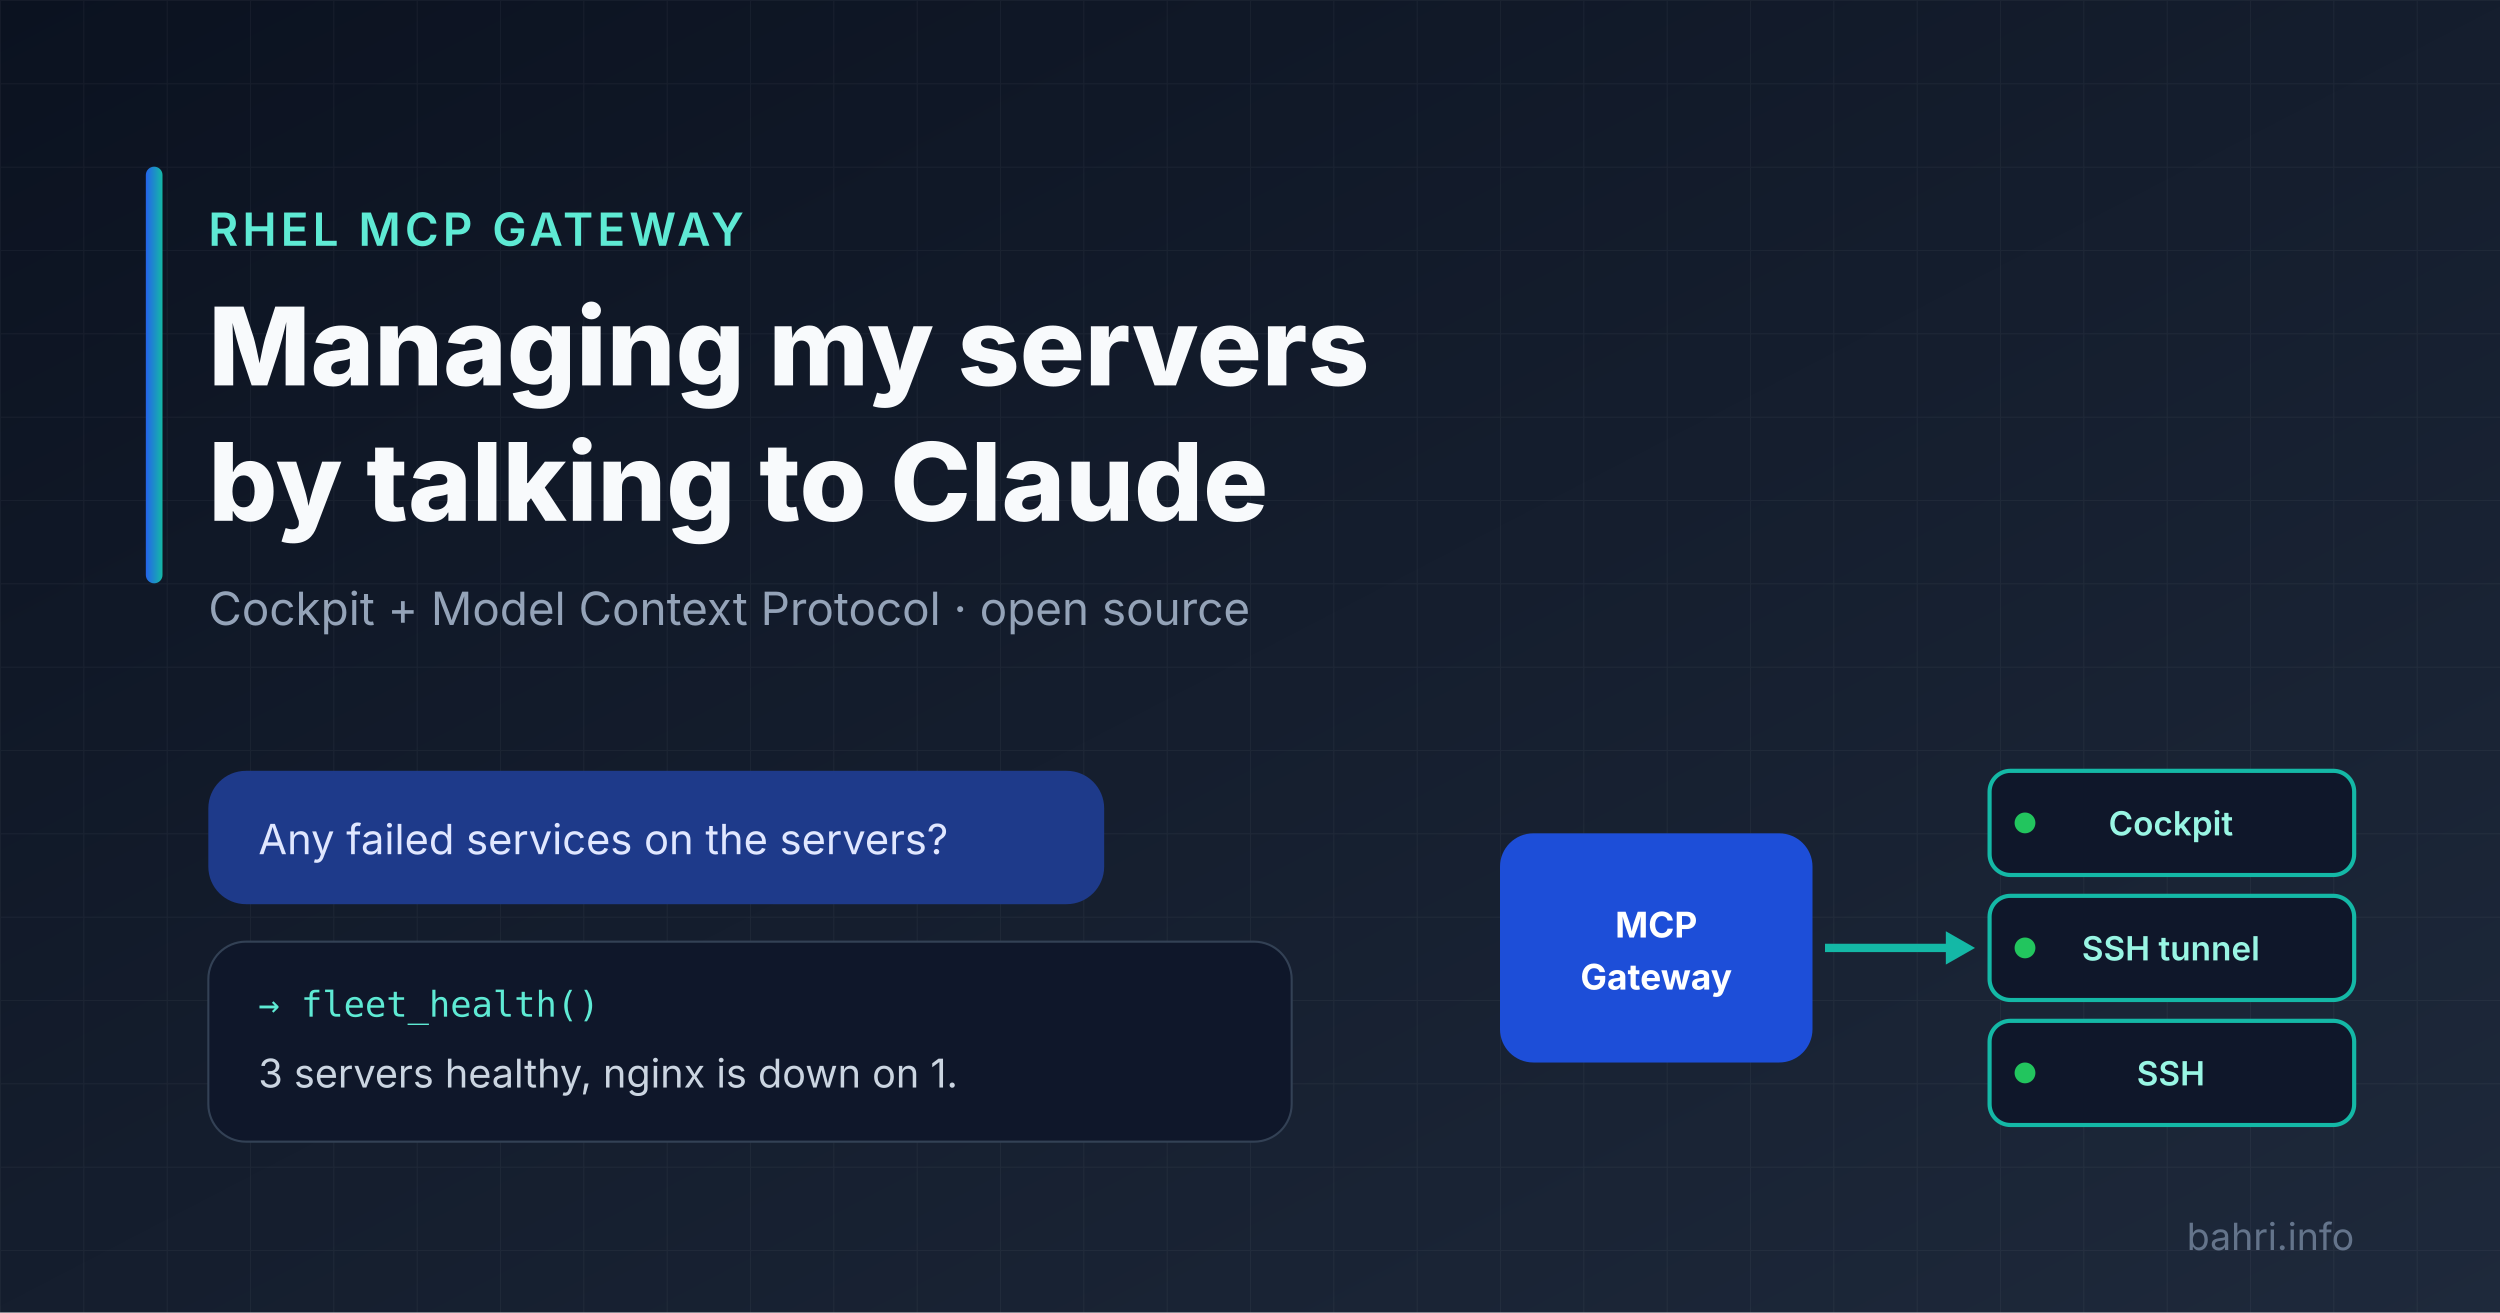
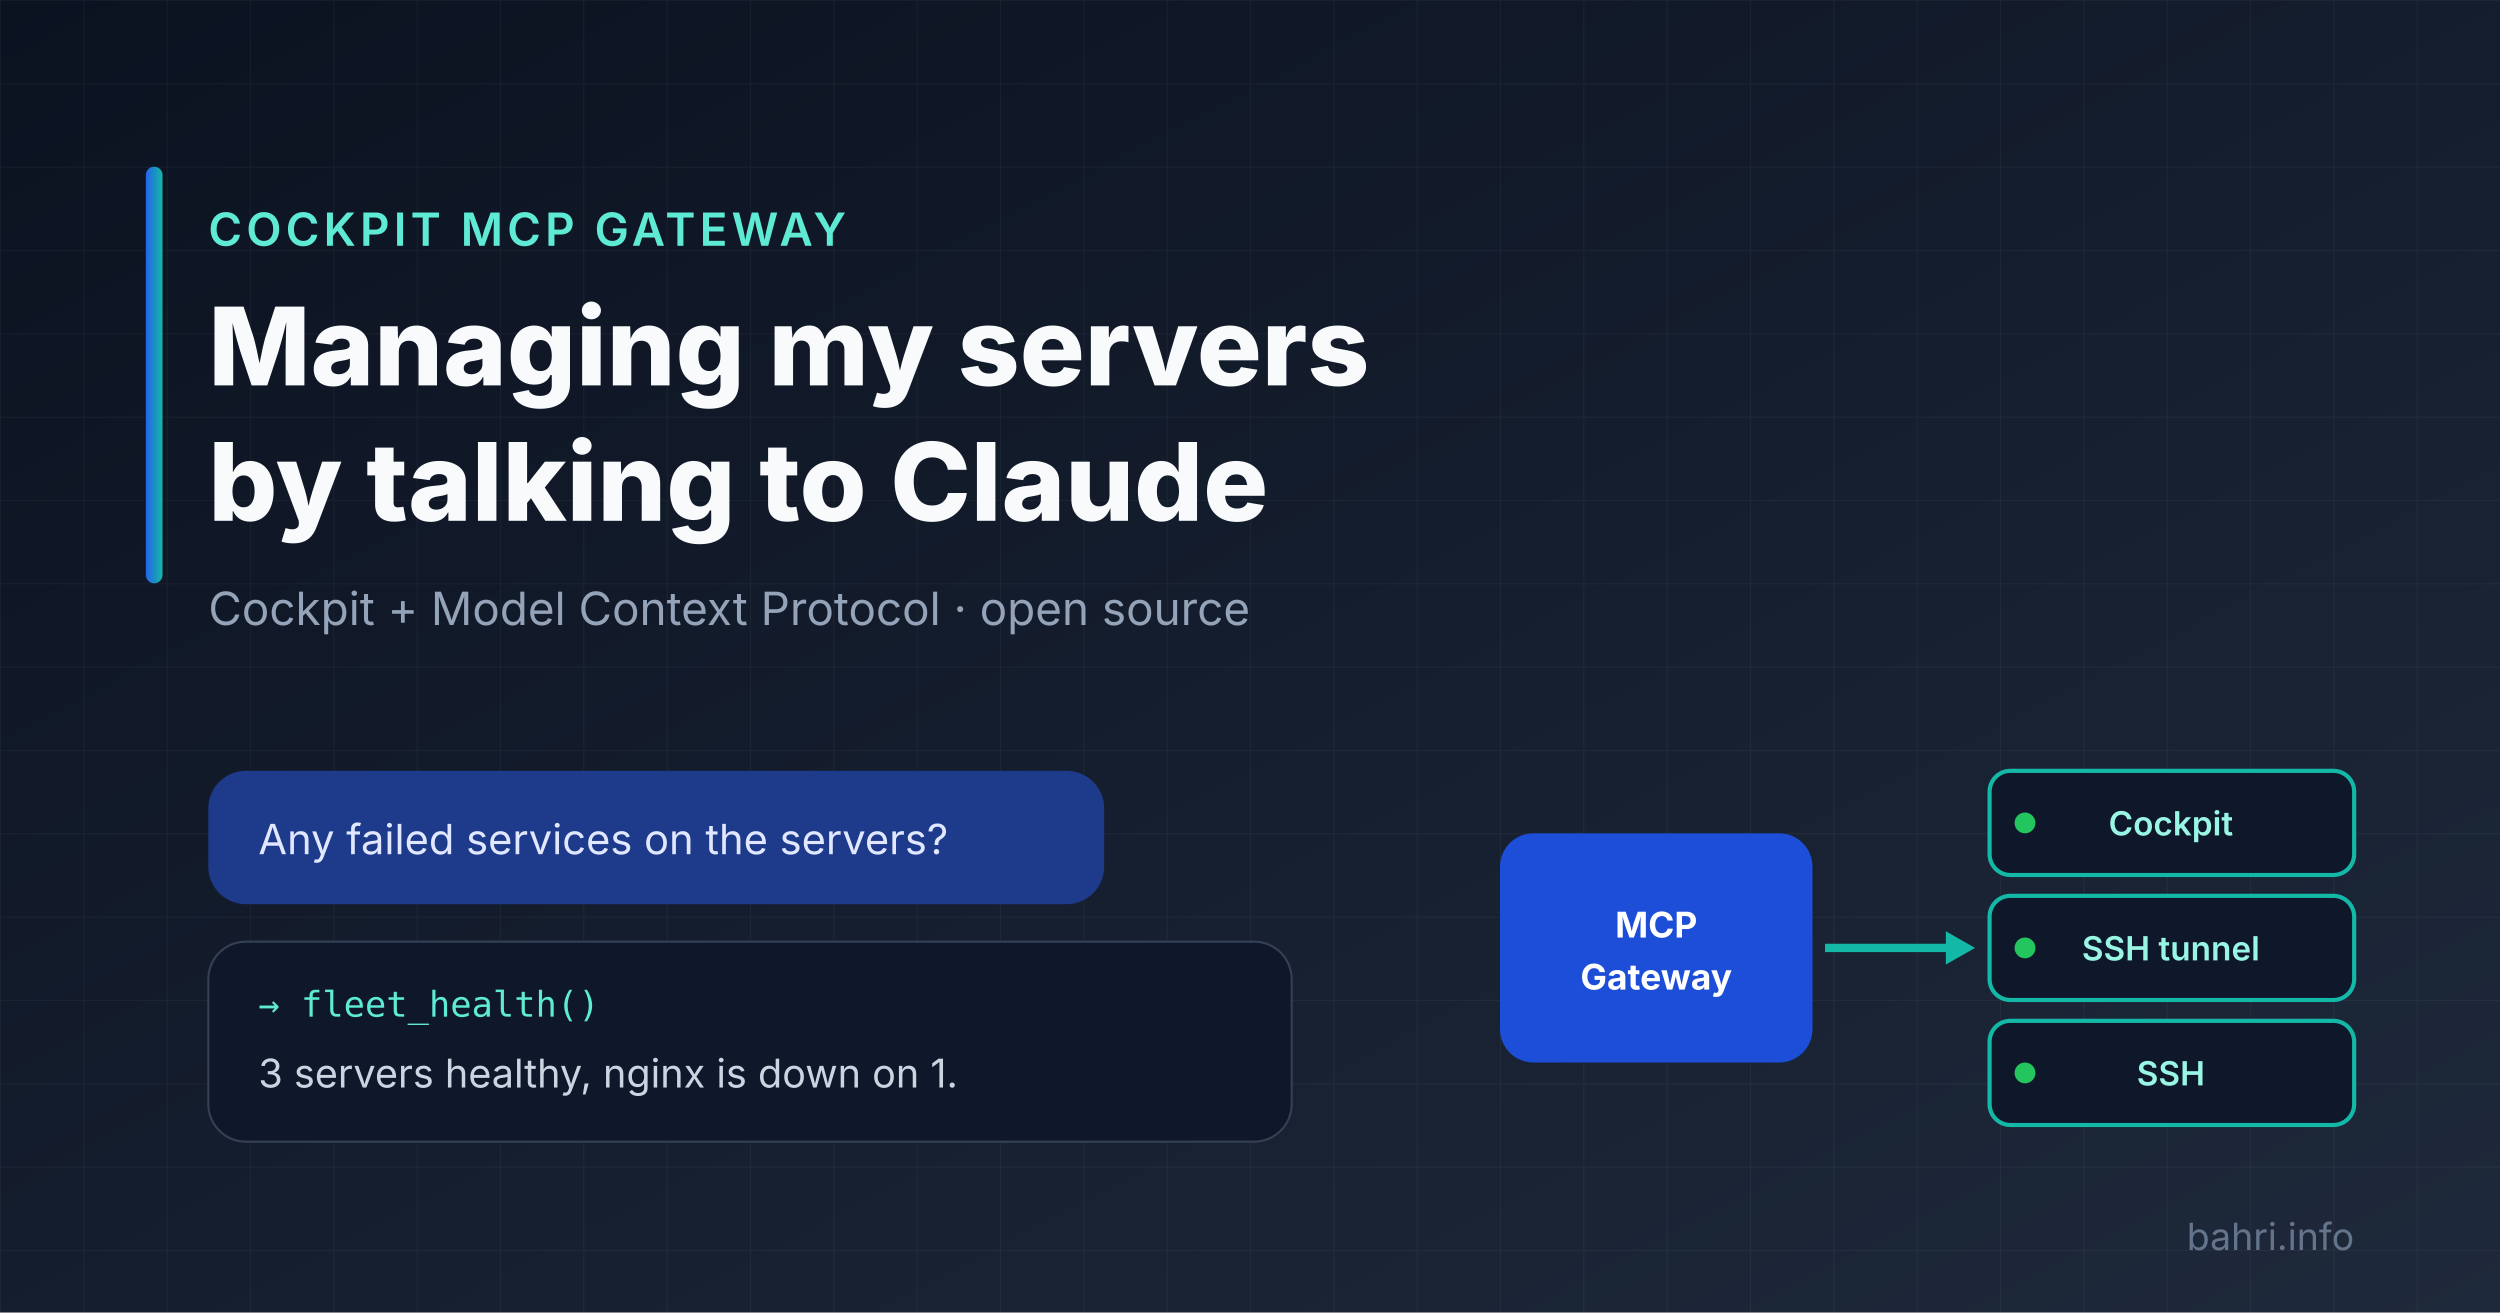
<svg xmlns="http://www.w3.org/2000/svg" width="1200" height="630" viewBox="0 0 1200 630" font-family="Inter, 'Segoe UI', Helvetica, Arial, sans-serif">
  <defs>
    <linearGradient id="bg" x1="0" y1="0" x2="1" y2="1">
      <stop offset="0" stop-color="#0b1220" />
      <stop offset="1" stop-color="#1e293b" />
    </linearGradient>
    <linearGradient id="glow" x1="0" y1="0" x2="1" y2="0">
      <stop offset="0" stop-color="#2563eb" />
      <stop offset="1" stop-color="#14b8a6" />
    </linearGradient>
    <pattern id="grid" width="40" height="40" patternUnits="userSpaceOnUse">
      <path d="M40 0H0V40" fill="none" stroke="#ffffff" stroke-opacity="0.04" />
    </pattern>
  </defs>
  <rect width="1200" height="630" fill="url(#bg)" />
  <rect width="1200" height="630" fill="url(#grid)" />
  <rect x="70" y="80" width="8" height="200" rx="4" fill="url(#glow)" />
-   <text x="100" y="118" font-size="22" font-weight="600" fill="#5eead4" letter-spacing="2">RHEL MCP GATEWAY</text>
+   <text x="100" y="118" font-size="22" font-weight="600" fill="#5eead4" letter-spacing="2">COCKPIT MCP GATEWAY</text>
  <text x="100" y="185" font-size="52" font-weight="800" fill="#f8fafc">Managing my servers</text>
  <text x="100" y="250" font-size="52" font-weight="800" fill="#f8fafc">by talking to Claude</text>
  <text x="100" y="300" font-size="22" fill="#94a3b8">Cockpit + Model Context Protocol · open source</text>
  <g>
    <rect x="100" y="370" width="430" height="64" rx="18" fill="#1e3a8a" />
    <text x="124" y="410" font-size="20" fill="#e0e7ff">Any failed services on the servers?</text>
    <rect x="100" y="452" width="520" height="96" rx="18" fill="#0f172a" stroke="#334155" />
    <text x="124" y="488" font-size="17" fill="#5eead4" font-family="'JetBrains Mono', Menlo, monospace">→ fleet_health()</text>
    <text x="124" y="522" font-size="19" fill="#cbd5e1">3 servers healthy, nginx is down on 1.</text>
  </g>
  <g font-size="17" font-weight="700" text-anchor="middle">
    <rect x="720" y="400" width="150" height="110" rx="16" fill="#1d4ed8" />
    <text x="795" y="450" fill="#fff">MCP</text>
    <text x="795" y="475" fill="#fff">Gateway</text>
    <path d="M876,455 L936,455" stroke="#14b8a6" stroke-width="4" />
    <path d="M934,447 L948,455 L934,463 z" fill="#14b8a6" />
    <g fill="#0f172a" stroke="#14b8a6" stroke-width="2">
      <rect x="955" y="370" width="175" height="50" rx="10" />
      <rect x="955" y="430" width="175" height="50" rx="10" />
      <rect x="955" y="490" width="175" height="50" rx="10" />
    </g>
    <g fill="#99f6e4" font-weight="600" font-size="16">
      <text x="1042" y="401">Cockpit</text>
      <text x="1042" y="461">SSH tunnel</text>
      <text x="1042" y="521">SSH</text>
    </g>
    <g fill="#22c55e">
      <circle cx="972" cy="395" r="5" />
      <circle cx="972" cy="455" r="5" />
      <circle cx="972" cy="515" r="5" />
    </g>
  </g>
  <text x="1130" y="600" text-anchor="end" font-size="18" fill="#64748b">bahri.info</text>
</svg>
